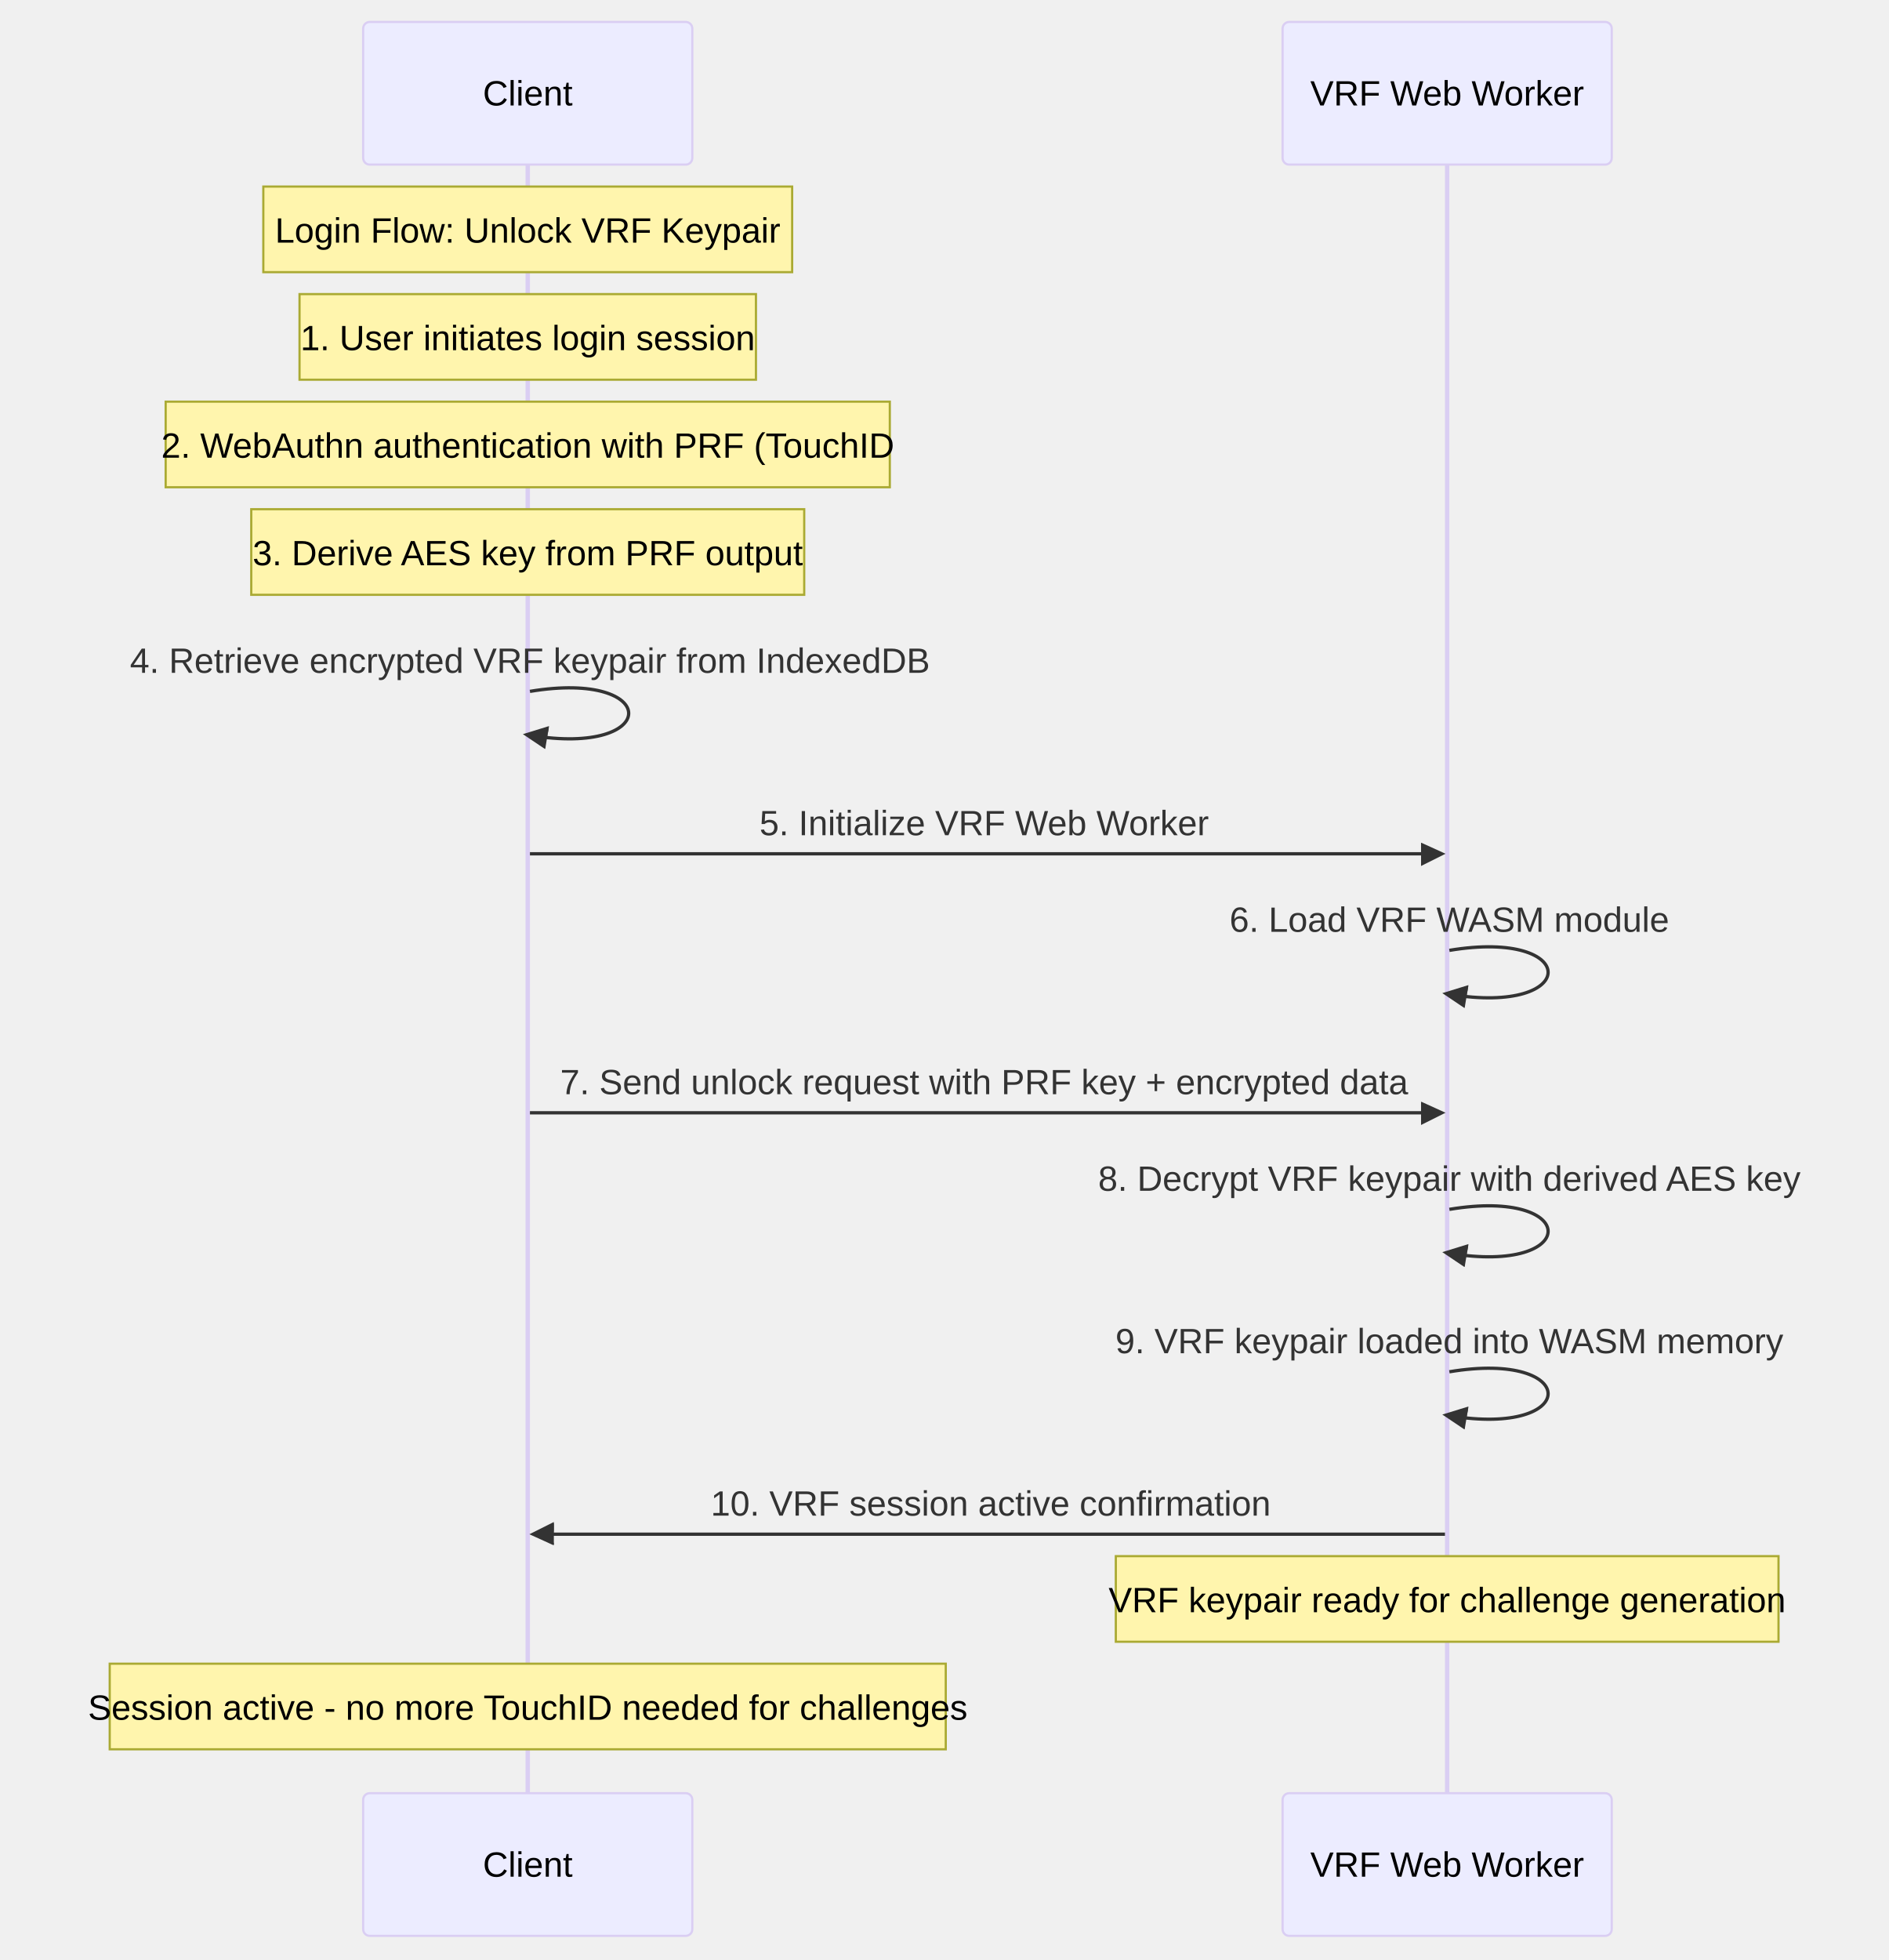
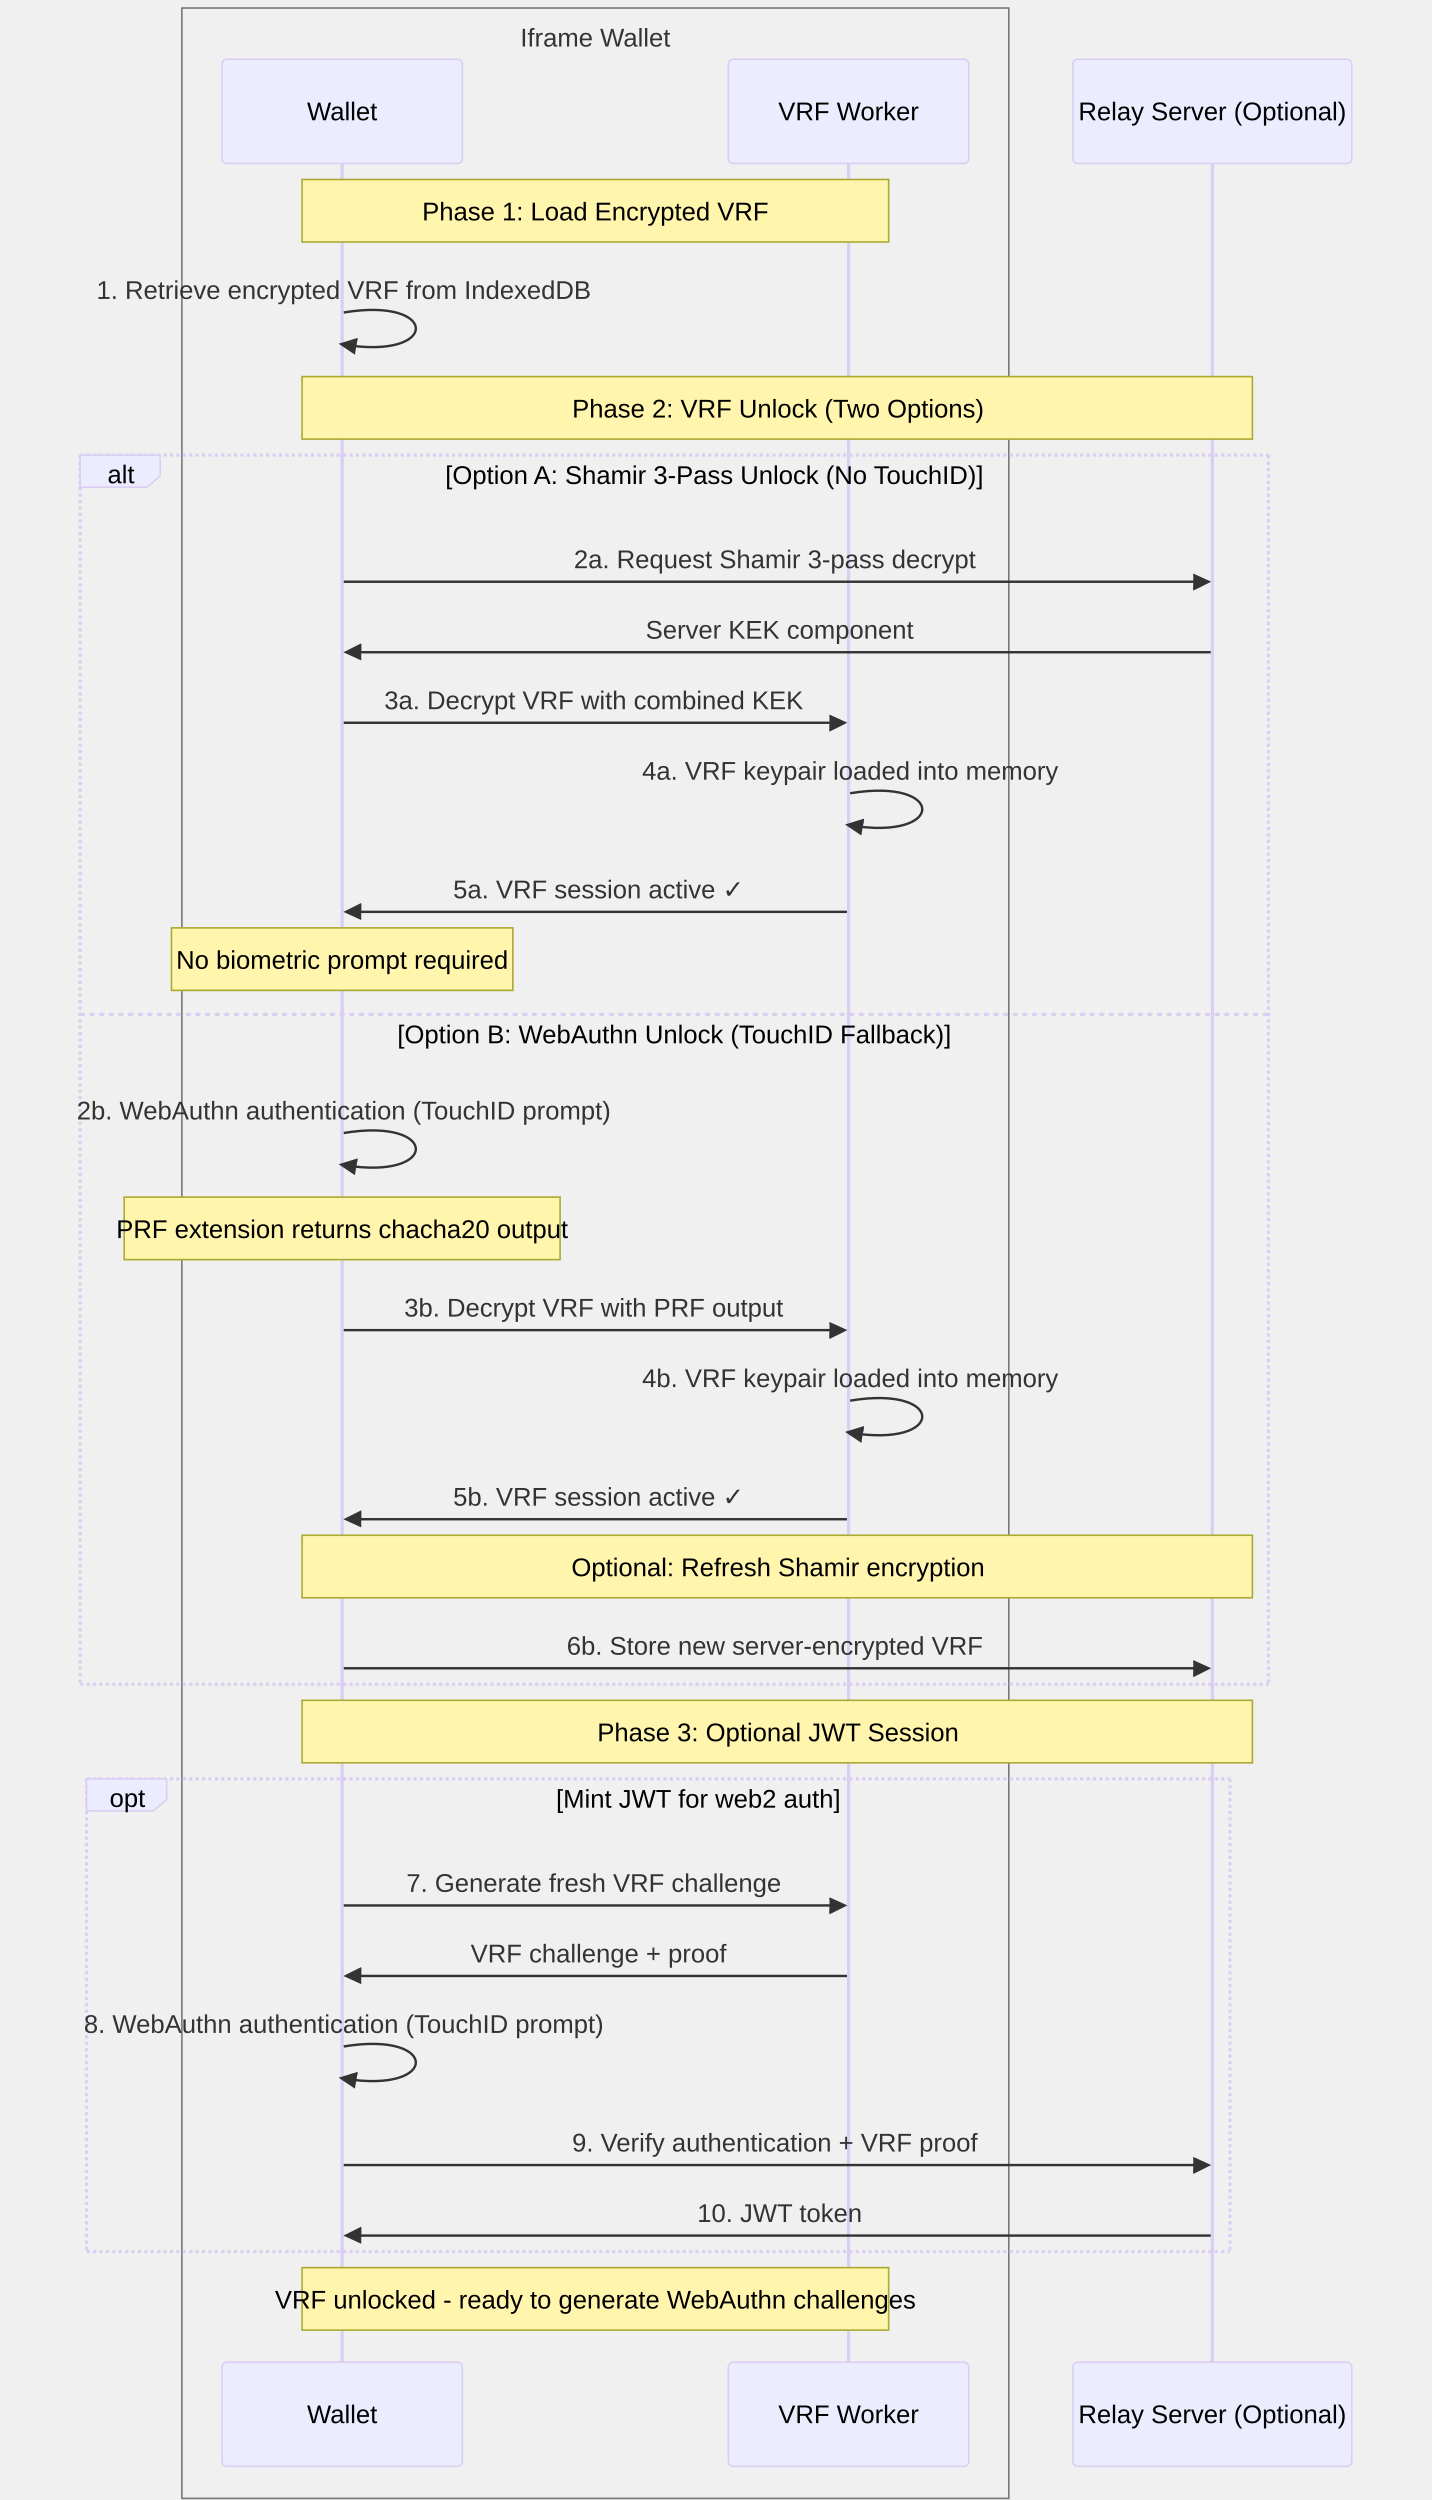
- <svg xmlns="http://www.w3.org/2000/svg" id="my-svg" width="100%" style="max-width: 860.5px; background-color: white;" viewBox="-165.5 -10 860.5 893" role="graphics-document document" aria-roledescription="sequence">
+ <svg xmlns="http://www.w3.org/2000/svg" id="my-svg" width="100%" style="max-width: 893.5px; background-color: white;" viewBox="-133.5 -10 893.5 1560" role="graphics-document document" aria-roledescription="sequence">
  <g>
-     <rect x="419" y="807" fill="#eaeaea" stroke="#666" width="150" height="65" name="WebWorker" rx="3" ry="3" class="actor actor-bottom" />
-     <text x="494" y="839.5" dominant-baseline="central" alignment-baseline="central" class="actor actor-box" style="text-anchor: middle; font-size: 16px; font-weight: 400;">
-       <tspan x="494" dy="0">VRF Web Worker</tspan>
+     <rect x="-20" y="-5" fill="transparent" stroke="rgb(0,0,0, 0.5)" width="516" height="1554" class="rect" />
+     <text x="238" y="13.5" dominant-baseline="central" alignment-baseline="central" class="text" style="text-anchor: middle; font-size: 16px; font-weight: 400;">
+       <tspan x="238" dy="0">Iframe Wallet</tspan>
    </text>
  </g>
  <g>
-     <rect x="0" y="807" fill="#eaeaea" stroke="#666" width="150" height="65" name="Client" rx="3" ry="3" class="actor actor-bottom" />
-     <text x="75" y="839.5" dominant-baseline="central" alignment-baseline="central" class="actor actor-box" style="text-anchor: middle; font-size: 16px; font-weight: 400;">
-       <tspan x="75" dy="0">Client</tspan>
+     <rect x="536" y="1464" fill="#eaeaea" stroke="#666" width="174" height="65" name="Relay" rx="3" ry="3" class="actor actor-bottom" />
+     <text x="623" y="1496.5" dominant-baseline="central" alignment-baseline="central" class="actor actor-box" style="text-anchor: middle; font-size: 16px; font-weight: 400;">
+       <tspan x="623" dy="0">Relay Server (Optional)</tspan>
    </text>
  </g>
  <g>
-     <line id="actor1" x1="494" y1="65" x2="494" y2="807" class="actor-line 200" stroke-width="0.5px" stroke="#999" name="WebWorker" />
-     <g id="root-1">
-       <rect x="419" y="0" fill="#eaeaea" stroke="#666" width="150" height="65" name="WebWorker" rx="3" ry="3" class="actor actor-top" />
-       <text x="494" y="32.5" dominant-baseline="central" alignment-baseline="central" class="actor actor-box" style="text-anchor: middle; font-size: 16px; font-weight: 400;">
-         <tspan x="494" dy="0">VRF Web Worker</tspan>
+     <rect x="321" y="1464" fill="#eaeaea" stroke="#666" width="150" height="65" name="Worker" rx="3" ry="3" class="actor actor-bottom" />
+     <text x="396" y="1496.5" dominant-baseline="central" alignment-baseline="central" class="actor actor-box" style="text-anchor: middle; font-size: 16px; font-weight: 400;">
+       <tspan x="396" dy="0">VRF Worker</tspan>
+     </text>
+   </g>
+   <g>
+     <rect x="5" y="1464" fill="#eaeaea" stroke="#666" width="150" height="65" name="Wallet" rx="3" ry="3" class="actor actor-bottom" />
+     <text x="80" y="1496.5" dominant-baseline="central" alignment-baseline="central" class="actor actor-box" style="text-anchor: middle; font-size: 16px; font-weight: 400;">
+       <tspan x="80" dy="0">Wallet</tspan>
+     </text>
+   </g>
+   <g>
+     <line id="actor2" x1="623" y1="92" x2="623" y2="1464" class="actor-line 200" stroke-width="0.5px" stroke="#999" name="Relay" />
+     <g id="root-2">
+       <rect x="536" y="27" fill="#eaeaea" stroke="#666" width="174" height="65" name="Relay" rx="3" ry="3" class="actor actor-top" />
+       <text x="623" y="59.5" dominant-baseline="central" alignment-baseline="central" class="actor actor-box" style="text-anchor: middle; font-size: 16px; font-weight: 400;">
+         <tspan x="623" dy="0">Relay Server (Optional)</tspan>
      </text>
    </g>
  </g>
  <g>
-     <line id="actor0" x1="75" y1="65" x2="75" y2="807" class="actor-line 200" stroke-width="0.5px" stroke="#999" name="Client" />
+     <line id="actor1" x1="396" y1="92" x2="396" y2="1464" class="actor-line 200" stroke-width="0.5px" stroke="#999" name="Worker" />
+     <g id="root-1">
+       <rect x="321" y="27" fill="#eaeaea" stroke="#666" width="150" height="65" name="Worker" rx="3" ry="3" class="actor actor-top" />
+       <text x="396" y="59.5" dominant-baseline="central" alignment-baseline="central" class="actor actor-box" style="text-anchor: middle; font-size: 16px; font-weight: 400;">
+         <tspan x="396" dy="0">VRF Worker</tspan>
+       </text>
+     </g>
+   </g>
+   <g>
+     <line id="actor0" x1="80" y1="92" x2="80" y2="1464" class="actor-line 200" stroke-width="0.5px" stroke="#999" name="Wallet" />
    <g id="root-0">
-       <rect x="0" y="0" fill="#eaeaea" stroke="#666" width="150" height="65" name="Client" rx="3" ry="3" class="actor actor-top" />
-       <text x="75" y="32.5" dominant-baseline="central" alignment-baseline="central" class="actor actor-box" style="text-anchor: middle; font-size: 16px; font-weight: 400;">
-         <tspan x="75" dy="0">Client</tspan>
+       <rect x="5" y="27" fill="#eaeaea" stroke="#666" width="150" height="65" name="Wallet" rx="3" ry="3" class="actor actor-top" />
+       <text x="80" y="59.5" dominant-baseline="central" alignment-baseline="central" class="actor actor-box" style="text-anchor: middle; font-size: 16px; font-weight: 400;">
+         <tspan x="80" dy="0">Wallet</tspan>
      </text>
    </g>
  </g>
  <style>#my-svg{font-family:"trebuchet ms",verdana,arial,sans-serif;font-size:16px;fill:#333;}@keyframes edge-animation-frame{from{stroke-dashoffset:0;}}@keyframes dash{to{stroke-dashoffset:0;}}#my-svg .edge-animation-slow{stroke-dasharray:9,5!important;stroke-dashoffset:900;animation:dash 50s linear infinite;stroke-linecap:round;}#my-svg .edge-animation-fast{stroke-dasharray:9,5!important;stroke-dashoffset:900;animation:dash 20s linear infinite;stroke-linecap:round;}#my-svg .error-icon{fill:#552222;}#my-svg .error-text{fill:#552222;stroke:#552222;}#my-svg .edge-thickness-normal{stroke-width:1px;}#my-svg .edge-thickness-thick{stroke-width:3.5px;}#my-svg .edge-pattern-solid{stroke-dasharray:0;}#my-svg .edge-thickness-invisible{stroke-width:0;fill:none;}#my-svg .edge-pattern-dashed{stroke-dasharray:3;}#my-svg .edge-pattern-dotted{stroke-dasharray:2;}#my-svg .marker{fill:#333333;stroke:#333333;}#my-svg .marker.cross{stroke:#333333;}#my-svg svg{font-family:"trebuchet ms",verdana,arial,sans-serif;font-size:16px;}#my-svg p{margin:0;}#my-svg .actor{stroke:hsl(259.626, 59.777%, 87.902%);fill:#ECECFF;}#my-svg text.actor&gt;tspan{fill:black;stroke:none;}#my-svg .actor-line{stroke:hsl(259.626, 59.777%, 87.902%);}#my-svg .innerArc{stroke-width:1.5;stroke-dasharray:none;}#my-svg .messageLine0{stroke-width:1.5;stroke-dasharray:none;stroke:#333;}#my-svg .messageLine1{stroke-width:1.5;stroke-dasharray:2,2;stroke:#333;}#my-svg #arrowhead path{fill:#333;stroke:#333;}#my-svg .sequenceNumber{fill:white;}#my-svg #sequencenumber{fill:#333;}#my-svg #crosshead path{fill:#333;stroke:#333;}#my-svg .messageText{fill:#333;stroke:none;}#my-svg .labelBox{stroke:hsl(259.626, 59.777%, 87.902%);fill:#ECECFF;}#my-svg .labelText,#my-svg .labelText&gt;tspan{fill:black;stroke:none;}#my-svg .loopText,#my-svg .loopText&gt;tspan{fill:black;stroke:none;}#my-svg .loopLine{stroke-width:2px;stroke-dasharray:2,2;stroke:hsl(259.626, 59.777%, 87.902%);fill:hsl(259.626, 59.777%, 87.902%);}#my-svg .note{stroke:#aaaa33;fill:#fff5ad;}#my-svg .noteText,#my-svg .noteText&gt;tspan{fill:black;stroke:none;}#my-svg .activation0{fill:#f4f4f4;stroke:#666;}#my-svg .activation1{fill:#f4f4f4;stroke:#666;}#my-svg .activation2{fill:#f4f4f4;stroke:#666;}#my-svg .actorPopupMenu{position:absolute;}#my-svg .actorPopupMenuPanel{position:absolute;fill:#ECECFF;box-shadow:0px 8px 16px 0px rgba(0,0,0,0.2);filter:drop-shadow(3px 5px 2px rgb(0 0 0 / 0.4));}#my-svg .actor-man line{stroke:hsl(259.626, 59.777%, 87.902%);fill:#ECECFF;}#my-svg .actor-man circle,#my-svg line{stroke:hsl(259.626, 59.777%, 87.902%);fill:#ECECFF;stroke-width:2px;}#my-svg :root{--mermaid-font-family:"trebuchet ms",verdana,arial,sans-serif;}</style>
  <g />
  <defs>
    <symbol id="computer" width="24" height="24">
      <path transform="scale(.5)" d="M2 2v13h20v-13h-20zm18 11h-16v-9h16v9zm-10.228 6l.466-1h3.524l.467 1h-4.457zm14.228 3h-24l2-6h2.104l-1.33 4h18.45l-1.297-4h2.073l2 6zm-5-10h-14v-7h14v7z" />
    </symbol>
  </defs>
  <defs>
    <symbol id="database" fill-rule="evenodd" clip-rule="evenodd">
      <path transform="scale(.5)" d="M12.258.001l.256.004.255.005.253.008.251.01.249.012.247.015.246.016.242.019.241.02.239.023.236.024.233.027.231.028.229.031.225.032.223.034.22.036.217.038.214.04.211.041.208.043.205.045.201.046.198.048.194.05.191.051.187.053.183.054.18.056.175.057.172.059.168.06.163.061.16.063.155.064.15.066.074.033.073.033.071.034.07.034.069.035.068.035.067.035.066.035.064.036.064.036.062.036.06.036.06.037.058.037.058.037.055.038.055.038.053.038.052.038.051.039.05.039.048.039.047.039.045.04.044.04.043.04.041.04.04.041.039.041.037.041.036.041.034.041.033.042.032.042.03.042.029.042.027.042.026.043.024.043.023.043.021.043.02.043.018.044.017.043.015.044.013.044.012.044.011.045.009.044.007.045.006.045.004.045.002.045.001.045v17l-.001.045-.002.045-.004.045-.006.045-.007.045-.009.044-.011.045-.012.044-.013.044-.015.044-.017.043-.018.044-.02.043-.021.043-.023.043-.024.043-.026.043-.027.042-.029.042-.03.042-.032.042-.033.042-.034.041-.036.041-.037.041-.039.041-.04.041-.041.04-.043.04-.044.04-.045.04-.047.039-.048.039-.05.039-.051.039-.052.038-.053.038-.055.038-.055.038-.058.037-.058.037-.06.037-.06.036-.062.036-.064.036-.064.036-.066.035-.067.035-.068.035-.069.035-.07.034-.071.034-.073.033-.074.033-.15.066-.155.064-.16.063-.163.061-.168.06-.172.059-.175.057-.18.056-.183.054-.187.053-.191.051-.194.05-.198.048-.201.046-.205.045-.208.043-.211.041-.214.04-.217.038-.22.036-.223.034-.225.032-.229.031-.231.028-.233.027-.236.024-.239.023-.241.02-.242.019-.246.016-.247.015-.249.012-.251.01-.253.008-.255.005-.256.004-.258.001-.258-.001-.256-.004-.255-.005-.253-.008-.251-.01-.249-.012-.247-.015-.245-.016-.243-.019-.241-.02-.238-.023-.236-.024-.234-.027-.231-.028-.228-.031-.226-.032-.223-.034-.22-.036-.217-.038-.214-.04-.211-.041-.208-.043-.204-.045-.201-.046-.198-.048-.195-.05-.19-.051-.187-.053-.184-.054-.179-.056-.176-.057-.172-.059-.167-.06-.164-.061-.159-.063-.155-.064-.151-.066-.074-.033-.072-.033-.072-.034-.07-.034-.069-.035-.068-.035-.067-.035-.066-.035-.064-.036-.063-.036-.062-.036-.061-.036-.06-.037-.058-.037-.057-.037-.056-.038-.055-.038-.053-.038-.052-.038-.051-.039-.049-.039-.049-.039-.046-.039-.046-.04-.044-.04-.043-.04-.041-.04-.04-.041-.039-.041-.037-.041-.036-.041-.034-.041-.033-.042-.032-.042-.03-.042-.029-.042-.027-.042-.026-.043-.024-.043-.023-.043-.021-.043-.02-.043-.018-.044-.017-.043-.015-.044-.013-.044-.012-.044-.011-.045-.009-.044-.007-.045-.006-.045-.004-.045-.002-.045-.001-.045v-17l.001-.045.002-.045.004-.045.006-.045.007-.045.009-.044.011-.045.012-.044.013-.044.015-.044.017-.043.018-.044.02-.043.021-.043.023-.043.024-.043.026-.043.027-.042.029-.042.03-.042.032-.042.033-.042.034-.041.036-.041.037-.041.039-.041.04-.041.041-.04.043-.04.044-.04.046-.04.046-.039.049-.039.049-.039.051-.039.052-.038.053-.038.055-.038.056-.038.057-.037.058-.037.06-.037.061-.036.062-.036.063-.036.064-.036.066-.035.067-.035.068-.035.069-.035.07-.034.072-.034.072-.033.074-.033.151-.066.155-.064.159-.063.164-.061.167-.06.172-.059.176-.057.179-.056.184-.054.187-.053.19-.051.195-.05.198-.048.201-.046.204-.045.208-.043.211-.041.214-.04.217-.038.22-.036.223-.034.226-.032.228-.031.231-.028.234-.027.236-.024.238-.023.241-.02.243-.019.245-.016.247-.015.249-.012.251-.01.253-.008.255-.005.256-.004.258-.001.258.001zm-9.258 20.499v.01l.001.021.003.021.004.022.005.021.006.022.007.022.009.023.01.022.011.023.012.023.013.023.015.023.016.024.017.023.018.024.019.024.021.024.022.025.023.024.024.025.052.049.056.05.061.051.066.051.07.051.075.051.079.052.084.052.088.052.092.052.097.052.102.051.105.052.11.052.114.051.119.051.123.051.127.05.131.05.135.05.139.048.144.049.147.047.152.047.155.047.16.045.163.045.167.043.171.043.176.041.178.041.183.039.187.039.19.037.194.035.197.035.202.033.204.031.209.03.212.029.216.027.219.025.222.024.226.021.23.02.233.018.236.016.24.015.243.012.246.01.249.008.253.005.256.004.259.001.26-.001.257-.004.254-.005.25-.008.247-.011.244-.012.241-.014.237-.016.233-.018.231-.021.226-.021.224-.024.22-.026.216-.027.212-.028.21-.031.205-.031.202-.034.198-.034.194-.036.191-.037.187-.039.183-.04.179-.04.175-.042.172-.043.168-.044.163-.045.16-.046.155-.046.152-.047.148-.048.143-.049.139-.049.136-.05.131-.05.126-.05.123-.051.118-.052.114-.051.11-.052.106-.052.101-.052.096-.052.092-.052.088-.053.083-.051.079-.052.074-.052.07-.051.065-.051.06-.051.056-.05.051-.05.023-.024.023-.025.021-.024.02-.024.019-.024.018-.024.017-.024.015-.023.014-.024.013-.023.012-.023.01-.023.01-.022.008-.022.006-.022.006-.022.004-.022.004-.021.001-.021.001-.021v-4.127l-.077.055-.08.053-.083.054-.085.053-.087.052-.09.052-.093.051-.095.05-.097.05-.1.049-.102.049-.105.048-.106.047-.109.047-.111.046-.114.045-.115.045-.118.044-.12.043-.122.042-.124.042-.126.041-.128.04-.13.04-.132.038-.134.038-.135.037-.138.037-.139.035-.142.035-.143.034-.144.033-.147.032-.148.031-.15.03-.151.03-.153.029-.154.027-.156.027-.158.026-.159.025-.161.024-.162.023-.163.022-.165.021-.166.02-.167.019-.169.018-.169.017-.171.016-.173.015-.173.014-.175.013-.175.012-.177.011-.178.01-.179.008-.179.008-.181.006-.182.005-.182.004-.184.003-.184.002h-.37l-.184-.002-.184-.003-.182-.004-.182-.005-.181-.006-.179-.008-.179-.008-.178-.01-.176-.011-.176-.012-.175-.013-.173-.014-.172-.015-.171-.016-.17-.017-.169-.018-.167-.019-.166-.02-.165-.021-.163-.022-.162-.023-.161-.024-.159-.025-.157-.026-.156-.027-.155-.027-.153-.029-.151-.03-.15-.03-.148-.031-.146-.032-.145-.033-.143-.034-.141-.035-.14-.035-.137-.037-.136-.037-.134-.038-.132-.038-.13-.04-.128-.04-.126-.041-.124-.042-.122-.042-.12-.044-.117-.043-.116-.045-.113-.045-.112-.046-.109-.047-.106-.047-.105-.048-.102-.049-.1-.049-.097-.05-.095-.05-.093-.052-.09-.051-.087-.052-.085-.053-.083-.054-.08-.054-.077-.054v4.127zm0-5.654v.011l.001.021.003.021.004.021.005.022.006.022.007.022.009.022.01.022.011.023.012.023.013.023.015.024.016.023.017.024.018.024.019.024.021.024.022.024.023.025.024.024.052.05.056.05.061.05.066.051.07.051.075.052.079.051.084.052.088.052.092.052.097.052.102.052.105.052.11.051.114.051.119.052.123.05.127.051.131.05.135.049.139.049.144.048.147.048.152.047.155.046.16.045.163.045.167.044.171.042.176.042.178.04.183.04.187.038.19.037.194.036.197.034.202.033.204.032.209.03.212.028.216.027.219.025.222.024.226.022.23.02.233.018.236.016.24.014.243.012.246.01.249.008.253.006.256.003.259.001.26-.001.257-.003.254-.006.25-.008.247-.01.244-.012.241-.015.237-.016.233-.018.231-.02.226-.022.224-.024.22-.025.216-.027.212-.029.21-.03.205-.032.202-.033.198-.035.194-.036.191-.037.187-.039.183-.039.179-.041.175-.042.172-.043.168-.044.163-.045.16-.045.155-.047.152-.047.148-.048.143-.048.139-.05.136-.049.131-.05.126-.051.123-.051.118-.051.114-.052.11-.052.106-.052.101-.052.096-.052.092-.052.088-.052.083-.052.079-.052.074-.051.07-.052.065-.051.06-.05.056-.051.051-.049.023-.025.023-.024.021-.025.02-.024.019-.024.018-.024.017-.024.015-.023.014-.023.013-.024.012-.022.01-.023.01-.023.008-.022.006-.022.006-.022.004-.021.004-.022.001-.021.001-.021v-4.139l-.077.054-.08.054-.083.054-.085.052-.087.053-.09.051-.093.051-.095.051-.097.05-.1.049-.102.049-.105.048-.106.047-.109.047-.111.046-.114.045-.115.044-.118.044-.12.044-.122.042-.124.042-.126.041-.128.04-.13.039-.132.039-.134.038-.135.037-.138.036-.139.036-.142.035-.143.033-.144.033-.147.033-.148.031-.15.03-.151.03-.153.028-.154.028-.156.027-.158.026-.159.025-.161.024-.162.023-.163.022-.165.021-.166.02-.167.019-.169.018-.169.017-.171.016-.173.015-.173.014-.175.013-.175.012-.177.011-.178.009-.179.009-.179.007-.181.007-.182.005-.182.004-.184.003-.184.002h-.37l-.184-.002-.184-.003-.182-.004-.182-.005-.181-.007-.179-.007-.179-.009-.178-.009-.176-.011-.176-.012-.175-.013-.173-.014-.172-.015-.171-.016-.17-.017-.169-.018-.167-.019-.166-.02-.165-.021-.163-.022-.162-.023-.161-.024-.159-.025-.157-.026-.156-.027-.155-.028-.153-.028-.151-.03-.15-.03-.148-.031-.146-.033-.145-.033-.143-.033-.141-.035-.14-.036-.137-.036-.136-.037-.134-.038-.132-.039-.13-.039-.128-.04-.126-.041-.124-.042-.122-.043-.12-.043-.117-.044-.116-.044-.113-.046-.112-.046-.109-.046-.106-.047-.105-.048-.102-.049-.1-.049-.097-.05-.095-.051-.093-.051-.09-.051-.087-.053-.085-.052-.083-.054-.08-.054-.077-.054v4.139zm0-5.666v.011l.001.02.003.022.004.021.005.022.006.021.007.022.009.023.01.022.011.023.012.023.013.023.015.023.016.024.017.024.018.023.019.024.021.025.022.024.023.024.024.025.052.05.056.05.061.05.066.051.07.051.075.052.079.051.084.052.088.052.092.052.097.052.102.052.105.051.11.052.114.051.119.051.123.051.127.05.131.05.135.05.139.049.144.048.147.048.152.047.155.046.16.045.163.045.167.043.171.043.176.042.178.04.183.04.187.038.19.037.194.036.197.034.202.033.204.032.209.03.212.028.216.027.219.025.222.024.226.021.23.02.233.018.236.017.24.014.243.012.246.01.249.008.253.006.256.003.259.001.26-.001.257-.003.254-.006.25-.008.247-.01.244-.013.241-.014.237-.016.233-.018.231-.02.226-.022.224-.024.22-.025.216-.027.212-.029.21-.03.205-.032.202-.033.198-.035.194-.036.191-.037.187-.039.183-.039.179-.041.175-.042.172-.043.168-.044.163-.045.16-.045.155-.047.152-.047.148-.048.143-.049.139-.049.136-.049.131-.051.126-.05.123-.051.118-.052.114-.051.11-.052.106-.052.101-.052.096-.052.092-.052.088-.052.083-.052.079-.052.074-.052.07-.051.065-.051.06-.051.056-.05.051-.049.023-.025.023-.025.021-.024.02-.024.019-.024.018-.024.017-.024.015-.023.014-.024.013-.023.012-.023.01-.022.01-.023.008-.022.006-.022.006-.022.004-.022.004-.021.001-.021.001-.021v-4.153l-.077.054-.08.054-.083.053-.085.053-.087.053-.09.051-.093.051-.095.051-.097.05-.1.049-.102.048-.105.048-.106.048-.109.046-.111.046-.114.046-.115.044-.118.044-.12.043-.122.043-.124.042-.126.041-.128.04-.13.039-.132.039-.134.038-.135.037-.138.036-.139.036-.142.034-.143.034-.144.033-.147.032-.148.032-.15.03-.151.03-.153.028-.154.028-.156.027-.158.026-.159.024-.161.024-.162.023-.163.023-.165.021-.166.02-.167.019-.169.018-.169.017-.171.016-.173.015-.173.014-.175.013-.175.012-.177.01-.178.01-.179.009-.179.007-.181.006-.182.006-.182.004-.184.003-.184.001-.185.001-.185-.001-.184-.001-.184-.003-.182-.004-.182-.006-.181-.006-.179-.007-.179-.009-.178-.01-.176-.01-.176-.012-.175-.013-.173-.014-.172-.015-.171-.016-.17-.017-.169-.018-.167-.019-.166-.02-.165-.021-.163-.023-.162-.023-.161-.024-.159-.024-.157-.026-.156-.027-.155-.028-.153-.028-.151-.03-.15-.03-.148-.032-.146-.032-.145-.033-.143-.034-.141-.034-.14-.036-.137-.036-.136-.037-.134-.038-.132-.039-.13-.039-.128-.041-.126-.041-.124-.041-.122-.043-.12-.043-.117-.044-.116-.044-.113-.046-.112-.046-.109-.046-.106-.048-.105-.048-.102-.048-.1-.05-.097-.049-.095-.051-.093-.051-.09-.052-.087-.052-.085-.053-.083-.053-.08-.054-.077-.054v4.153zm8.74-8.179l-.257.004-.254.005-.25.008-.247.011-.244.012-.241.014-.237.016-.233.018-.231.021-.226.022-.224.023-.22.026-.216.027-.212.028-.21.031-.205.032-.202.033-.198.034-.194.036-.191.038-.187.038-.183.04-.179.041-.175.042-.172.043-.168.043-.163.045-.16.046-.155.046-.152.048-.148.048-.143.048-.139.049-.136.05-.131.05-.126.051-.123.051-.118.051-.114.052-.11.052-.106.052-.101.052-.096.052-.092.052-.088.052-.083.052-.079.052-.074.051-.07.052-.065.051-.06.05-.056.05-.051.05-.023.025-.023.024-.021.024-.02.025-.019.024-.018.024-.017.023-.015.024-.014.023-.013.023-.012.023-.01.023-.01.022-.008.022-.006.023-.006.021-.004.022-.004.021-.001.021-.001.021.001.021.001.021.004.021.004.022.006.021.006.023.008.022.01.022.01.023.012.023.013.023.014.023.015.024.017.023.018.024.019.024.02.025.021.024.023.024.023.025.051.05.056.05.06.05.065.051.07.052.074.051.079.052.083.052.088.052.092.052.096.052.101.052.106.052.11.052.114.052.118.051.123.051.126.051.131.05.136.05.139.049.143.048.148.048.152.048.155.046.16.046.163.045.168.043.172.043.175.042.179.041.183.04.187.038.191.038.194.036.198.034.202.033.205.032.21.031.212.028.216.027.22.026.224.023.226.022.231.021.233.018.237.016.241.014.244.012.247.011.25.008.254.005.257.004.26.001.26-.001.257-.004.254-.005.25-.008.247-.011.244-.012.241-.014.237-.016.233-.018.231-.021.226-.022.224-.023.22-.026.216-.027.212-.028.21-.031.205-.032.202-.033.198-.034.194-.036.191-.038.187-.038.183-.04.179-.041.175-.042.172-.043.168-.043.163-.045.16-.046.155-.046.152-.048.148-.048.143-.048.139-.049.136-.05.131-.05.126-.051.123-.051.118-.051.114-.052.11-.052.106-.052.101-.052.096-.052.092-.052.088-.052.083-.052.079-.052.074-.051.07-.052.065-.051.06-.05.056-.05.051-.05.023-.025.023-.024.021-.024.02-.025.019-.024.018-.024.017-.023.015-.024.014-.023.013-.023.012-.023.01-.023.01-.022.008-.022.006-.023.006-.021.004-.022.004-.021.001-.021.001-.021-.001-.021-.001-.021-.004-.021-.004-.022-.006-.021-.006-.023-.008-.022-.01-.022-.01-.023-.012-.023-.013-.023-.014-.023-.015-.024-.017-.023-.018-.024-.019-.024-.02-.025-.021-.024-.023-.024-.023-.025-.051-.05-.056-.05-.06-.05-.065-.051-.07-.052-.074-.051-.079-.052-.083-.052-.088-.052-.092-.052-.096-.052-.101-.052-.106-.052-.11-.052-.114-.052-.118-.051-.123-.051-.126-.051-.131-.05-.136-.05-.139-.049-.143-.048-.148-.048-.152-.048-.155-.046-.16-.046-.163-.045-.168-.043-.172-.043-.175-.042-.179-.041-.183-.04-.187-.038-.191-.038-.194-.036-.198-.034-.202-.033-.205-.032-.21-.031-.212-.028-.216-.027-.22-.026-.224-.023-.226-.022-.231-.021-.233-.018-.237-.016-.241-.014-.244-.012-.247-.011-.25-.008-.254-.005-.257-.004-.26-.001-.26.001z" />
    </symbol>
  </defs>
  <defs>
    <symbol id="clock" width="24" height="24">
      <path transform="scale(.5)" d="M12 2c5.514 0 10 4.486 10 10s-4.486 10-10 10-10-4.486-10-10 4.486-10 10-10zm0-2c-6.627 0-12 5.373-12 12s5.373 12 12 12 12-5.373 12-12-5.373-12-12-12zm5.848 12.459c.202.038.202.333.001.372-1.907.361-6.045 1.111-6.547 1.111-.719 0-1.301-.582-1.301-1.301 0-.512.77-5.447 1.125-7.445.034-.192.312-.181.343.014l.985 6.238 5.394 1.011z" />
    </symbol>
  </defs>
  <defs>
    <marker id="arrowhead" refX="7.9" refY="5" markerUnits="userSpaceOnUse" markerWidth="12" markerHeight="12" orient="auto-start-reverse">
      <path d="M -1 0 L 10 5 L 0 10 z" />
    </marker>
  </defs>
  <defs>
    <marker id="crosshead" markerWidth="15" markerHeight="8" orient="auto" refX="4" refY="4.5">
      <path fill="none" stroke="#000000" stroke-width="1pt" d="M 1,2 L 6,7 M 6,2 L 1,7" style="stroke-dasharray: 0, 0;" />
    </marker>
  </defs>
  <defs>
    <marker id="filled-head" refX="15.5" refY="7" markerWidth="20" markerHeight="28" orient="auto">
      <path d="M 18,7 L9,13 L14,7 L9,1 Z" />
    </marker>
  </defs>
  <defs>
    <marker id="sequencenumber" refX="15" refY="15" markerWidth="60" markerHeight="40" orient="auto">
      <circle cx="15" cy="15" r="6" />
    </marker>
  </defs>
  <g>
-     <rect x="-45.5" y="75" fill="#EDF2AE" stroke="#666" width="241" height="39" class="note" />
-     <text x="75" y="80" text-anchor="middle" dominant-baseline="middle" alignment-baseline="middle" class="noteText" dy="1em" style="font-size: 16px; font-weight: 400;">
-       <tspan x="75">Login Flow: Unlock VRF Keypair</tspan>
+     <rect x="55" y="102" fill="#EDF2AE" stroke="#666" width="366" height="39" class="note" />
+     <text x="238" y="107" text-anchor="middle" dominant-baseline="middle" alignment-baseline="middle" class="noteText" dy="1em" style="font-size: 16px; font-weight: 400;">
+       <tspan x="238">Phase 1: Load Encrypted VRF</tspan>
    </text>
  </g>
  <g>
-     <rect x="-29" y="124" fill="#EDF2AE" stroke="#666" width="208" height="39" class="note" />
-     <text x="75" y="129" text-anchor="middle" dominant-baseline="middle" alignment-baseline="middle" class="noteText" dy="1em" style="font-size: 16px; font-weight: 400;">
-       <tspan x="75">1. User initiates login session</tspan>
+     <rect x="55" y="225" fill="#EDF2AE" stroke="#666" width="593" height="39" class="note" />
+     <text x="352" y="230" text-anchor="middle" dominant-baseline="middle" alignment-baseline="middle" class="noteText" dy="1em" style="font-size: 16px; font-weight: 400;">
+       <tspan x="352">Phase 2: VRF Unlock (Two Options)</tspan>
    </text>
  </g>
  <g>
-     <rect x="-90" y="173" fill="#EDF2AE" stroke="#666" width="330" height="39" class="note" />
-     <text x="75" y="178" text-anchor="middle" dominant-baseline="middle" alignment-baseline="middle" class="noteText" dy="1em" style="font-size: 16px; font-weight: 400;">
-       <tspan x="75">2. WebAuthn authentication with PRF (TouchID</tspan>
+     <rect x="-26.5" y="569" fill="#EDF2AE" stroke="#666" width="213" height="39" class="note" />
+     <text x="80" y="574" text-anchor="middle" dominant-baseline="middle" alignment-baseline="middle" class="noteText" dy="1em" style="font-size: 16px; font-weight: 400;">
+       <tspan x="80">No biometric prompt required</tspan>
    </text>
  </g>
  <g>
-     <rect x="-51" y="222" fill="#EDF2AE" stroke="#666" width="252" height="39" class="note" />
-     <text x="75" y="227" text-anchor="middle" dominant-baseline="middle" alignment-baseline="middle" class="noteText" dy="1em" style="font-size: 16px; font-weight: 400;">
-       <tspan x="75">3. Derive AES key from PRF output</tspan>
+     <rect x="-56" y="737" fill="#EDF2AE" stroke="#666" width="272" height="39" class="note" />
+     <text x="80" y="742" text-anchor="middle" dominant-baseline="middle" alignment-baseline="middle" class="noteText" dy="1em" style="font-size: 16px; font-weight: 400;">
+       <tspan x="80">PRF extension returns chacha20 output</tspan>
    </text>
  </g>
  <g>
-     <rect x="343" y="699" fill="#EDF2AE" stroke="#666" width="302" height="39" class="note" />
-     <text x="494" y="704" text-anchor="middle" dominant-baseline="middle" alignment-baseline="middle" class="noteText" dy="1em" style="font-size: 16px; font-weight: 400;">
-       <tspan x="494">VRF keypair ready for challenge generation</tspan>
+     <rect x="55" y="948" fill="#EDF2AE" stroke="#666" width="593" height="39" class="note" />
+     <text x="352" y="953" text-anchor="middle" dominant-baseline="middle" alignment-baseline="middle" class="noteText" dy="1em" style="font-size: 16px; font-weight: 400;">
+       <tspan x="352">Optional: Refresh Shamir encryption</tspan>
    </text>
  </g>
  <g>
-     <rect x="-115.5" y="748" fill="#EDF2AE" stroke="#666" width="381" height="39" class="note" />
-     <text x="75" y="753" text-anchor="middle" dominant-baseline="middle" alignment-baseline="middle" class="noteText" dy="1em" style="font-size: 16px; font-weight: 400;">
-       <tspan x="75">Session active - no more TouchID needed for challenges</tspan>
+     <line x1="-83.5" y1="274" x2="658" y2="274" class="loopLine" />
+     <line x1="658" y1="274" x2="658" y2="1041" class="loopLine" />
+     <line x1="-83.5" y1="1041" x2="658" y2="1041" class="loopLine" />
+     <line x1="-83.5" y1="274" x2="-83.5" y2="1041" class="loopLine" />
+     <line x1="-83.5" y1="623" x2="658" y2="623" class="loopLine" style="stroke-dasharray: 3, 3;" />
+     <polygon points="-83.5,274 -33.5,274 -33.5,287 -41.9,294 -83.5,294" class="labelBox" />
+     <text x="-58" y="287" text-anchor="middle" dominant-baseline="middle" alignment-baseline="middle" class="labelText" style="font-size: 16px; font-weight: 400;">alt</text>
+     <text x="312.25" y="292" text-anchor="middle" class="loopText" style="font-size: 16px; font-weight: 400;">
+       <tspan x="312.25">[Option A: Shamir 3-Pass Unlock (No TouchID)]</tspan>
+     </text>
+     <text x="287.25" y="641" text-anchor="middle" class="loopText" style="font-size: 16px; font-weight: 400;">[Option B: WebAuthn Unlock (TouchID Fallback)]</text>
+   </g>
+   <g>
+     <rect x="55" y="1051" fill="#EDF2AE" stroke="#666" width="593" height="39" class="note" />
+     <text x="352" y="1056" text-anchor="middle" dominant-baseline="middle" alignment-baseline="middle" class="noteText" dy="1em" style="font-size: 16px; font-weight: 400;">
+       <tspan x="352">Phase 3: Optional JWT Session</tspan>
    </text>
  </g>
-   <text x="76" y="276" text-anchor="middle" dominant-baseline="middle" alignment-baseline="middle" class="messageText" dy="1em" style="font-size: 16px; font-weight: 400;">4. Retrieve encrypted VRF keypair from IndexedDB</text>
-   <path d="M 76,305 C 136,295 136,335 76,325" class="messageLine0" stroke-width="2" stroke="none" marker-end="url(#arrowhead)" style="fill: none;" />
-   <text x="283" y="350" text-anchor="middle" dominant-baseline="middle" alignment-baseline="middle" class="messageText" dy="1em" style="font-size: 16px; font-weight: 400;">5. Initialize VRF Web Worker</text>
-   <line x1="76" y1="379" x2="490" y2="379" class="messageLine0" stroke-width="2" stroke="none" marker-end="url(#arrowhead)" style="fill: none;" />
-   <text x="495" y="394" text-anchor="middle" dominant-baseline="middle" alignment-baseline="middle" class="messageText" dy="1em" style="font-size: 16px; font-weight: 400;">6. Load VRF WASM module</text>
-   <path d="M 495,423 C 555,413 555,453 495,443" class="messageLine0" stroke-width="2" stroke="none" marker-end="url(#arrowhead)" style="fill: none;" />
-   <text x="283" y="468" text-anchor="middle" dominant-baseline="middle" alignment-baseline="middle" class="messageText" dy="1em" style="font-size: 16px; font-weight: 400;">7. Send unlock request with PRF key + encrypted data</text>
-   <line x1="76" y1="497" x2="490" y2="497" class="messageLine0" stroke-width="2" stroke="none" marker-end="url(#arrowhead)" style="fill: none;" />
-   <text x="495" y="512" text-anchor="middle" dominant-baseline="middle" alignment-baseline="middle" class="messageText" dy="1em" style="font-size: 16px; font-weight: 400;">8. Decrypt VRF keypair with derived AES key</text>
-   <path d="M 495,541 C 555,531 555,571 495,561" class="messageLine0" stroke-width="2" stroke="none" marker-end="url(#arrowhead)" style="fill: none;" />
-   <text x="495" y="586" text-anchor="middle" dominant-baseline="middle" alignment-baseline="middle" class="messageText" dy="1em" style="font-size: 16px; font-weight: 400;">9. VRF keypair loaded into WASM memory</text>
-   <path d="M 495,615 C 555,605 555,645 495,635" class="messageLine0" stroke-width="2" stroke="none" marker-end="url(#arrowhead)" style="fill: none;" />
-   <text x="286" y="660" text-anchor="middle" dominant-baseline="middle" alignment-baseline="middle" class="messageText" dy="1em" style="font-size: 16px; font-weight: 400;">10. VRF session active confirmation</text>
-   <line x1="493" y1="689" x2="79" y2="689" class="messageLine0" stroke-width="2" stroke="none" marker-end="url(#arrowhead)" style="fill: none;" />
+   <g>
+     <line x1="-79.5" y1="1100" x2="634" y2="1100" class="loopLine" />
+     <line x1="634" y1="1100" x2="634" y2="1395" class="loopLine" />
+     <line x1="-79.5" y1="1395" x2="634" y2="1395" class="loopLine" />
+     <line x1="-79.5" y1="1100" x2="-79.5" y2="1395" class="loopLine" />
+     <polygon points="-79.5,1100 -29.5,1100 -29.5,1113 -37.9,1120 -79.5,1120" class="labelBox" />
+     <text x="-54" y="1113" text-anchor="middle" dominant-baseline="middle" alignment-baseline="middle" class="labelText" style="font-size: 16px; font-weight: 400;">opt</text>
+     <text x="302.25" y="1118" text-anchor="middle" class="loopText" style="font-size: 16px; font-weight: 400;">
+       <tspan x="302.25">[Mint JWT for web2 auth]</tspan>
+     </text>
+   </g>
+   <g>
+     <rect x="55" y="1405" fill="#EDF2AE" stroke="#666" width="366" height="39" class="note" />
+     <text x="238" y="1410" text-anchor="middle" dominant-baseline="middle" alignment-baseline="middle" class="noteText" dy="1em" style="font-size: 16px; font-weight: 400;">
+       <tspan x="238">VRF unlocked - ready to generate WebAuthn challenges</tspan>
+     </text>
+   </g>
+   <text x="81" y="156" text-anchor="middle" dominant-baseline="middle" alignment-baseline="middle" class="messageText" dy="1em" style="font-size: 16px; font-weight: 400;">1. Retrieve encrypted VRF from IndexedDB</text>
+   <path d="M 81,185 C 141,175 141,215 81,205" class="messageLine0" stroke-width="2" stroke="none" marker-end="url(#arrowhead)" style="fill: none;" />
+   <text x="350" y="324" text-anchor="middle" dominant-baseline="middle" alignment-baseline="middle" class="messageText" dy="1em" style="font-size: 16px; font-weight: 400;">2a. Request Shamir 3-pass decrypt</text>
+   <line x1="81" y1="353" x2="619" y2="353" class="messageLine0" stroke-width="2" stroke="none" marker-end="url(#arrowhead)" style="fill: none;" />
+   <text x="353" y="368" text-anchor="middle" dominant-baseline="middle" alignment-baseline="middle" class="messageText" dy="1em" style="font-size: 16px; font-weight: 400;">Server KEK component</text>
+   <line x1="622" y1="397" x2="84" y2="397" class="messageLine0" stroke-width="2" stroke="none" marker-end="url(#arrowhead)" style="fill: none;" />
+   <text x="237" y="412" text-anchor="middle" dominant-baseline="middle" alignment-baseline="middle" class="messageText" dy="1em" style="font-size: 16px; font-weight: 400;">3a. Decrypt VRF with combined KEK</text>
+   <line x1="81" y1="441" x2="392" y2="441" class="messageLine0" stroke-width="2" stroke="none" marker-end="url(#arrowhead)" style="fill: none;" />
+   <text x="397" y="456" text-anchor="middle" dominant-baseline="middle" alignment-baseline="middle" class="messageText" dy="1em" style="font-size: 16px; font-weight: 400;">4a. VRF keypair loaded into memory</text>
+   <path d="M 397,485 C 457,475 457,515 397,505" class="messageLine0" stroke-width="2" stroke="none" marker-end="url(#arrowhead)" style="fill: none;" />
+   <text x="240" y="530" text-anchor="middle" dominant-baseline="middle" alignment-baseline="middle" class="messageText" dy="1em" style="font-size: 16px; font-weight: 400;">5a. VRF session active ✓</text>
+   <line x1="395" y1="559" x2="84" y2="559" class="messageLine0" stroke-width="2" stroke="none" marker-end="url(#arrowhead)" style="fill: none;" />
+   <text x="81" y="668" text-anchor="middle" dominant-baseline="middle" alignment-baseline="middle" class="messageText" dy="1em" style="font-size: 16px; font-weight: 400;">2b. WebAuthn authentication (TouchID prompt)</text>
+   <path d="M 81,697 C 141,687 141,727 81,717" class="messageLine0" stroke-width="2" stroke="none" marker-end="url(#arrowhead)" style="fill: none;" />
+   <text x="237" y="791" text-anchor="middle" dominant-baseline="middle" alignment-baseline="middle" class="messageText" dy="1em" style="font-size: 16px; font-weight: 400;">3b. Decrypt VRF with PRF output</text>
+   <line x1="81" y1="820" x2="392" y2="820" class="messageLine0" stroke-width="2" stroke="none" marker-end="url(#arrowhead)" style="fill: none;" />
+   <text x="397" y="835" text-anchor="middle" dominant-baseline="middle" alignment-baseline="middle" class="messageText" dy="1em" style="font-size: 16px; font-weight: 400;">4b. VRF keypair loaded into memory</text>
+   <path d="M 397,864 C 457,854 457,894 397,884" class="messageLine0" stroke-width="2" stroke="none" marker-end="url(#arrowhead)" style="fill: none;" />
+   <text x="240" y="909" text-anchor="middle" dominant-baseline="middle" alignment-baseline="middle" class="messageText" dy="1em" style="font-size: 16px; font-weight: 400;">5b. VRF session active ✓</text>
+   <line x1="395" y1="938" x2="84" y2="938" class="messageLine0" stroke-width="2" stroke="none" marker-end="url(#arrowhead)" style="fill: none;" />
+   <text x="350" y="1002" text-anchor="middle" dominant-baseline="middle" alignment-baseline="middle" class="messageText" dy="1em" style="font-size: 16px; font-weight: 400;">6b. Store new server-encrypted VRF</text>
+   <line x1="81" y1="1031" x2="619" y2="1031" class="messageLine0" stroke-width="2" stroke="none" marker-end="url(#arrowhead)" style="fill: none;" />
+   <text x="237" y="1150" text-anchor="middle" dominant-baseline="middle" alignment-baseline="middle" class="messageText" dy="1em" style="font-size: 16px; font-weight: 400;">7. Generate fresh VRF challenge</text>
+   <line x1="81" y1="1179" x2="392" y2="1179" class="messageLine0" stroke-width="2" stroke="none" marker-end="url(#arrowhead)" style="fill: none;" />
+   <text x="240" y="1194" text-anchor="middle" dominant-baseline="middle" alignment-baseline="middle" class="messageText" dy="1em" style="font-size: 16px; font-weight: 400;">VRF challenge + proof</text>
+   <line x1="395" y1="1223" x2="84" y2="1223" class="messageLine0" stroke-width="2" stroke="none" marker-end="url(#arrowhead)" style="fill: none;" />
+   <text x="81" y="1238" text-anchor="middle" dominant-baseline="middle" alignment-baseline="middle" class="messageText" dy="1em" style="font-size: 16px; font-weight: 400;">8. WebAuthn authentication (TouchID prompt)</text>
+   <path d="M 81,1267 C 141,1257 141,1297 81,1287" class="messageLine0" stroke-width="2" stroke="none" marker-end="url(#arrowhead)" style="fill: none;" />
+   <text x="350" y="1312" text-anchor="middle" dominant-baseline="middle" alignment-baseline="middle" class="messageText" dy="1em" style="font-size: 16px; font-weight: 400;">9. Verify authentication + VRF proof</text>
+   <line x1="81" y1="1341" x2="619" y2="1341" class="messageLine0" stroke-width="2" stroke="none" marker-end="url(#arrowhead)" style="fill: none;" />
+   <text x="353" y="1356" text-anchor="middle" dominant-baseline="middle" alignment-baseline="middle" class="messageText" dy="1em" style="font-size: 16px; font-weight: 400;">10. JWT token</text>
+   <line x1="622" y1="1385" x2="84" y2="1385" class="messageLine0" stroke-width="2" stroke="none" marker-end="url(#arrowhead)" style="fill: none;" />
</svg>
